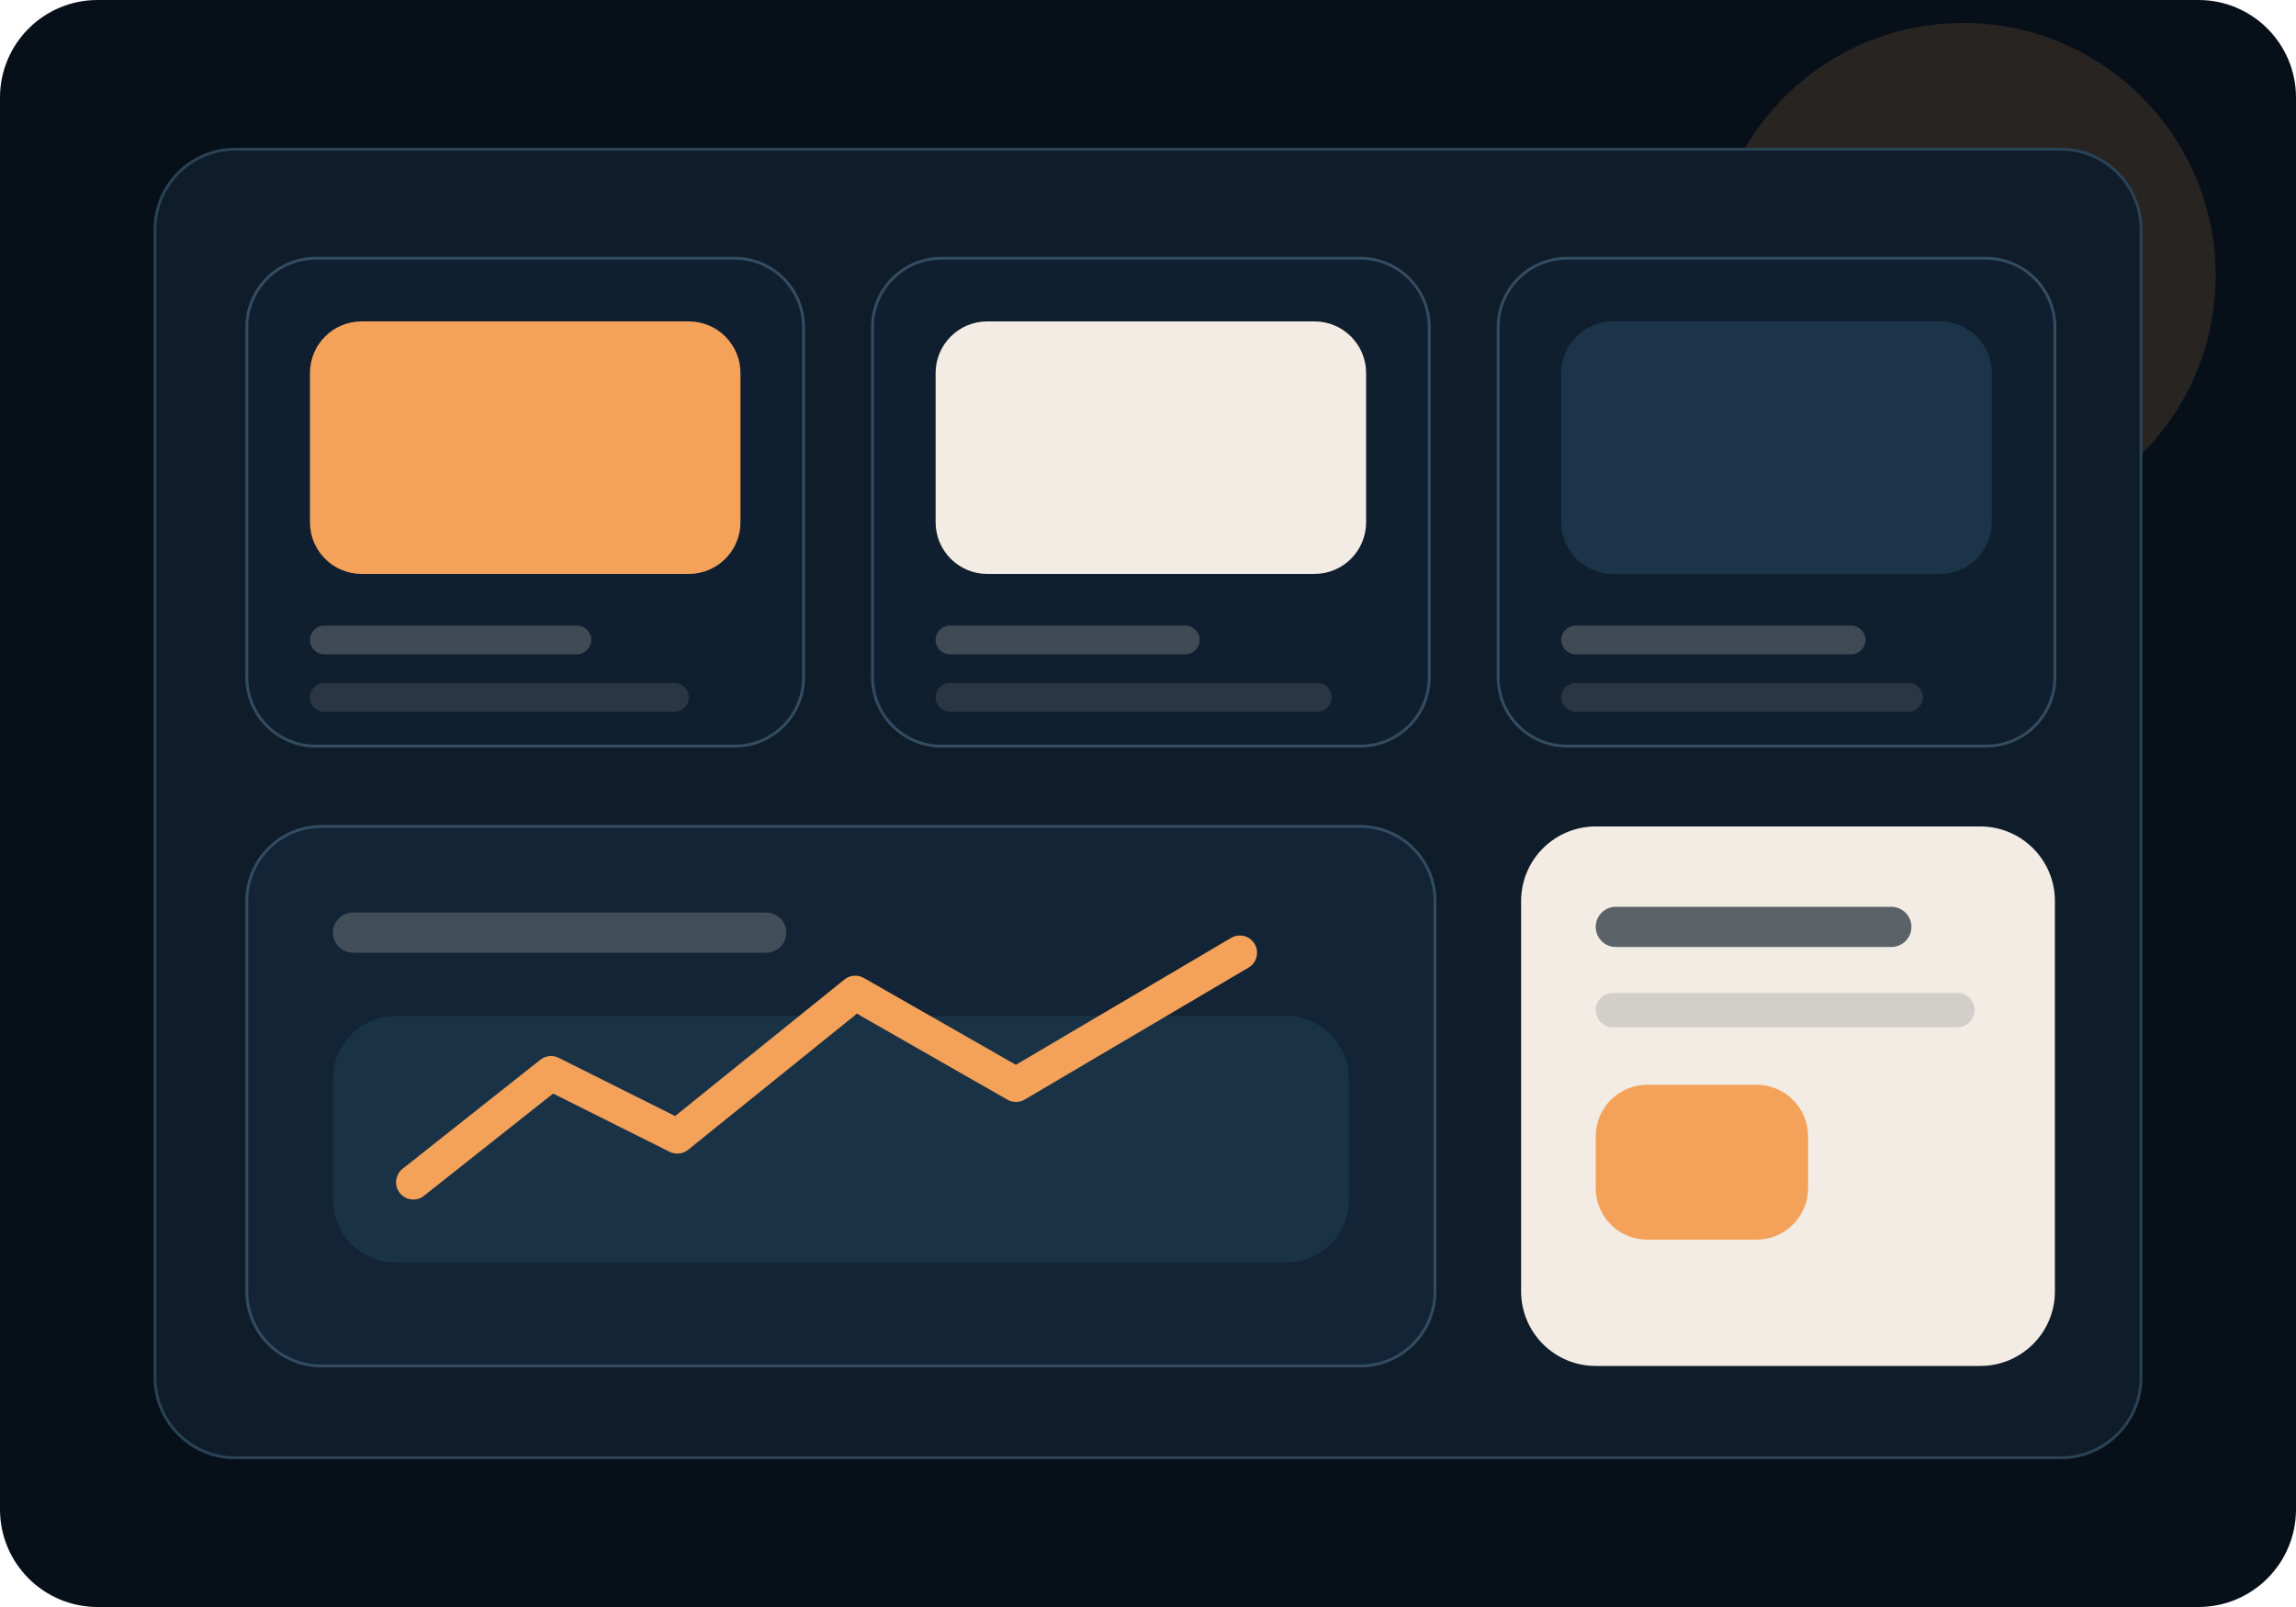
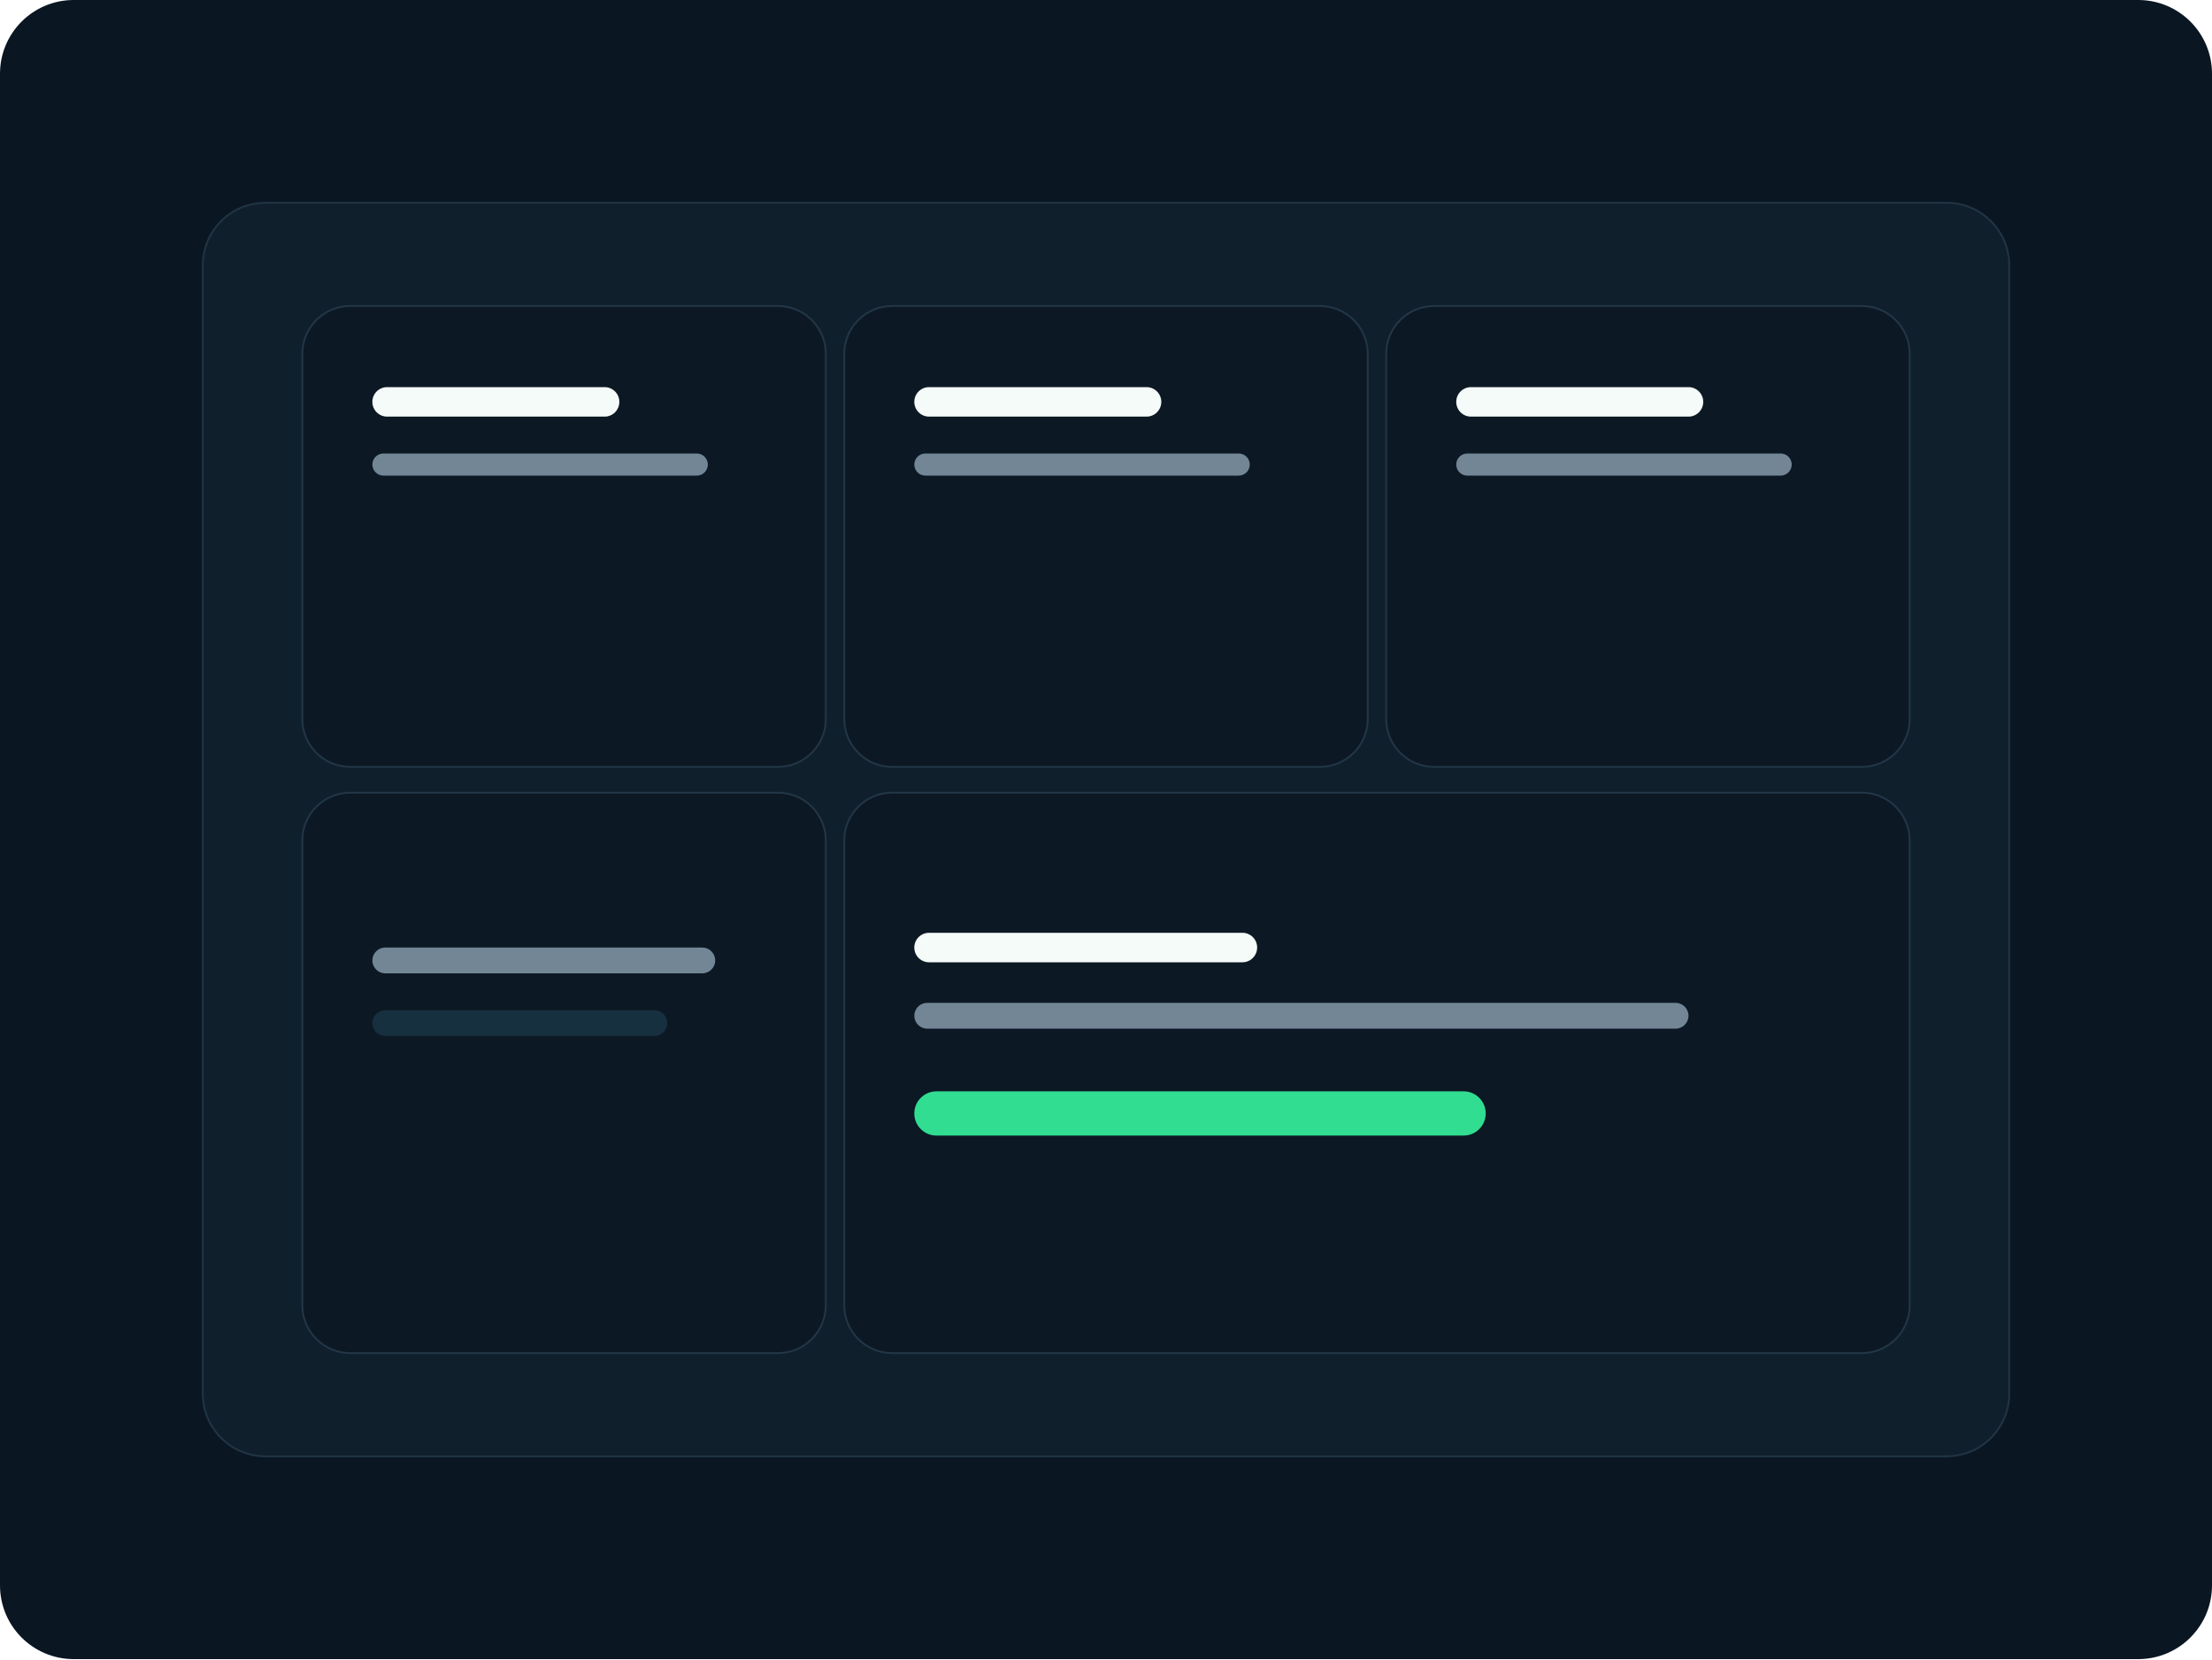
- <svg xmlns="http://www.w3.org/2000/svg" width="800" height="560" viewBox="0 0 800 560" fill="none">
-   <rect width="800" height="560" rx="34" fill="#071019" />
-   <circle cx="684" cy="96" r="88" fill="#F4A259" fill-opacity="0.14" />
-   <rect x="54" y="52" width="692" height="456" rx="28" fill="#0F1C2A" stroke="#2A4255" />
-   <rect x="86" y="90" width="194" height="170" rx="24" fill="#101F2F" stroke="#334C61" />
-   <rect x="108" y="112" width="150" height="88" rx="18" fill="#F4A259" />
-   <rect x="108" y="218" width="98" height="10" rx="5" fill="#E9E3DB" fill-opacity="0.22" />
-   <rect x="108" y="238" width="132" height="10" rx="5" fill="#E9E3DB" fill-opacity="0.12" />
-   <rect x="304" y="90" width="194" height="170" rx="24" fill="#101F2F" stroke="#334C61" />
-   <rect x="326" y="112" width="150" height="88" rx="18" fill="#F2ECE4" />
-   <rect x="326" y="218" width="92" height="10" rx="5" fill="#E9E3DB" fill-opacity="0.22" />
-   <rect x="326" y="238" width="138" height="10" rx="5" fill="#E9E3DB" fill-opacity="0.12" />
-   <rect x="522" y="90" width="194" height="170" rx="24" fill="#101F2F" stroke="#334C61" />
-   <rect x="544" y="112" width="150" height="88" rx="18" fill="#1B344A" />
-   <rect x="544" y="218" width="106" height="10" rx="5" fill="#E9E3DB" fill-opacity="0.22" />
-   <rect x="544" y="238" width="126" height="10" rx="5" fill="#E9E3DB" fill-opacity="0.12" />
-   <rect x="86" y="288" width="414" height="188" rx="26" fill="#122435" stroke="#334C61" />
-   <rect x="116" y="318" width="158" height="14" rx="7" fill="#E9E3DB" fill-opacity="0.22" />
-   <rect x="116" y="354" width="354" height="86" rx="22" fill="#1A3246" />
-   <path d="M144 412L192 374L236 396L298 346L354 378L432 332" stroke="#F4A259" stroke-width="12" stroke-linecap="round" stroke-linejoin="round" />
-   <rect x="530" y="288" width="186" height="188" rx="26" fill="#F2ECE4" />
-   <rect x="556" y="316" width="110" height="14" rx="7" fill="#0D1A28" fill-opacity="0.66" />
-   <rect x="556" y="346" width="132" height="12" rx="6" fill="#0D1A28" fill-opacity="0.14" />
-   <rect x="556" y="378" width="74" height="54" rx="18" fill="#F4A259" />
+ <svg xmlns="http://www.w3.org/2000/svg" viewBox="0 0 1200 900">
+   <rect width="1200" height="900" rx="40" fill="#0A1622" />
+   <rect x="110" y="110" width="980" height="680" rx="34" fill="#101F2C" stroke="#213444" />
+   <rect x="164" y="166" width="284" height="250" rx="26" fill="#0C1824" stroke="#223646" />
+   <rect x="458" y="166" width="284" height="250" rx="26" fill="#0C1824" stroke="#223646" />
+   <rect x="752" y="166" width="284" height="250" rx="26" fill="#0C1824" stroke="#223646" />
+   <rect x="164" y="430" width="284" height="304" rx="26" fill="#0C1824" stroke="#223646" />
+   <rect x="458" y="430" width="578" height="304" rx="26" fill="#0C1824" stroke="#223646" />
+   <rect x="202" y="210" width="134" height="16" rx="8" fill="#F5FBF8" />
+   <rect x="202" y="246" width="182" height="12" rx="6" fill="#728696" />
+   <rect x="496" y="210" width="134" height="16" rx="8" fill="#F5FBF8" />
+   <rect x="496" y="246" width="182" height="12" rx="6" fill="#728696" />
+   <rect x="790" y="210" width="134" height="16" rx="8" fill="#F5FBF8" />
+   <rect x="790" y="246" width="182" height="12" rx="6" fill="#728696" />
+   <rect x="496" y="506" width="186" height="16" rx="8" fill="#F5FBF8" />
+   <rect x="496" y="544" width="420" height="14" rx="7" fill="#728696" />
+   <rect x="496" y="592" width="310" height="24" rx="12" fill="#30DD91" />
+   <rect x="202" y="514" width="186" height="14" rx="7" fill="#728696" />
+   <rect x="202" y="548" width="160" height="14" rx="7" fill="#173040" />
</svg>
